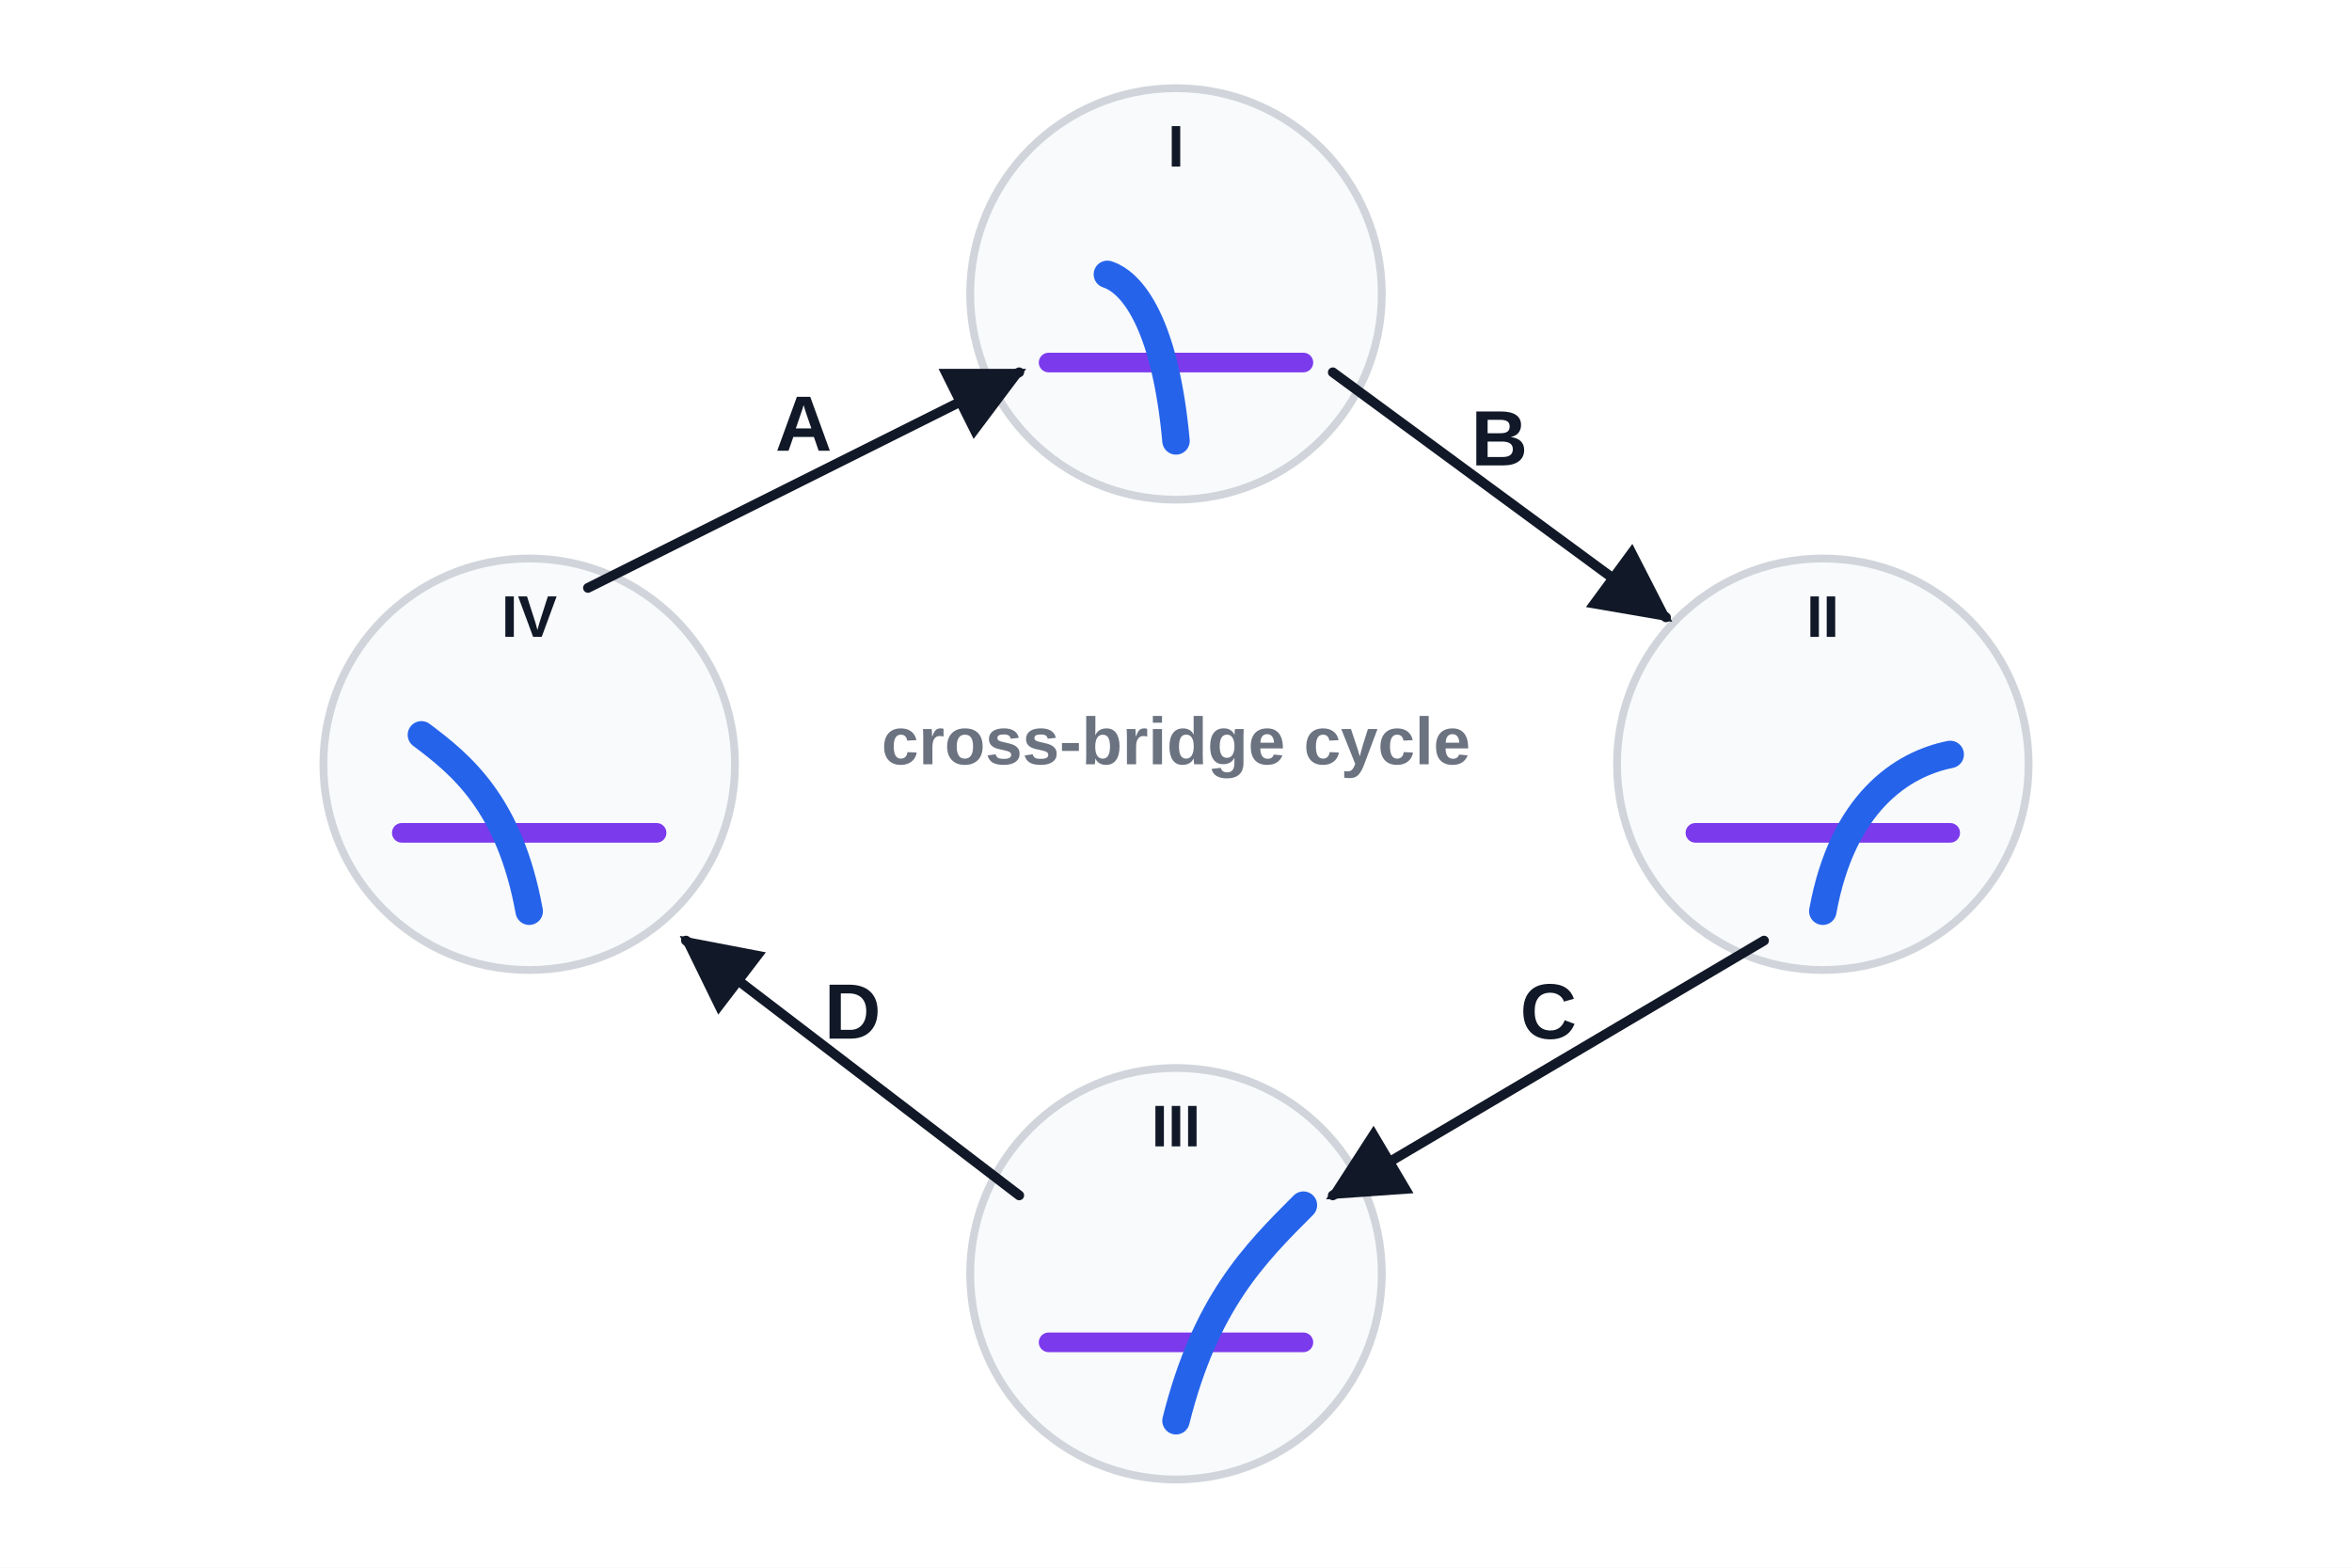
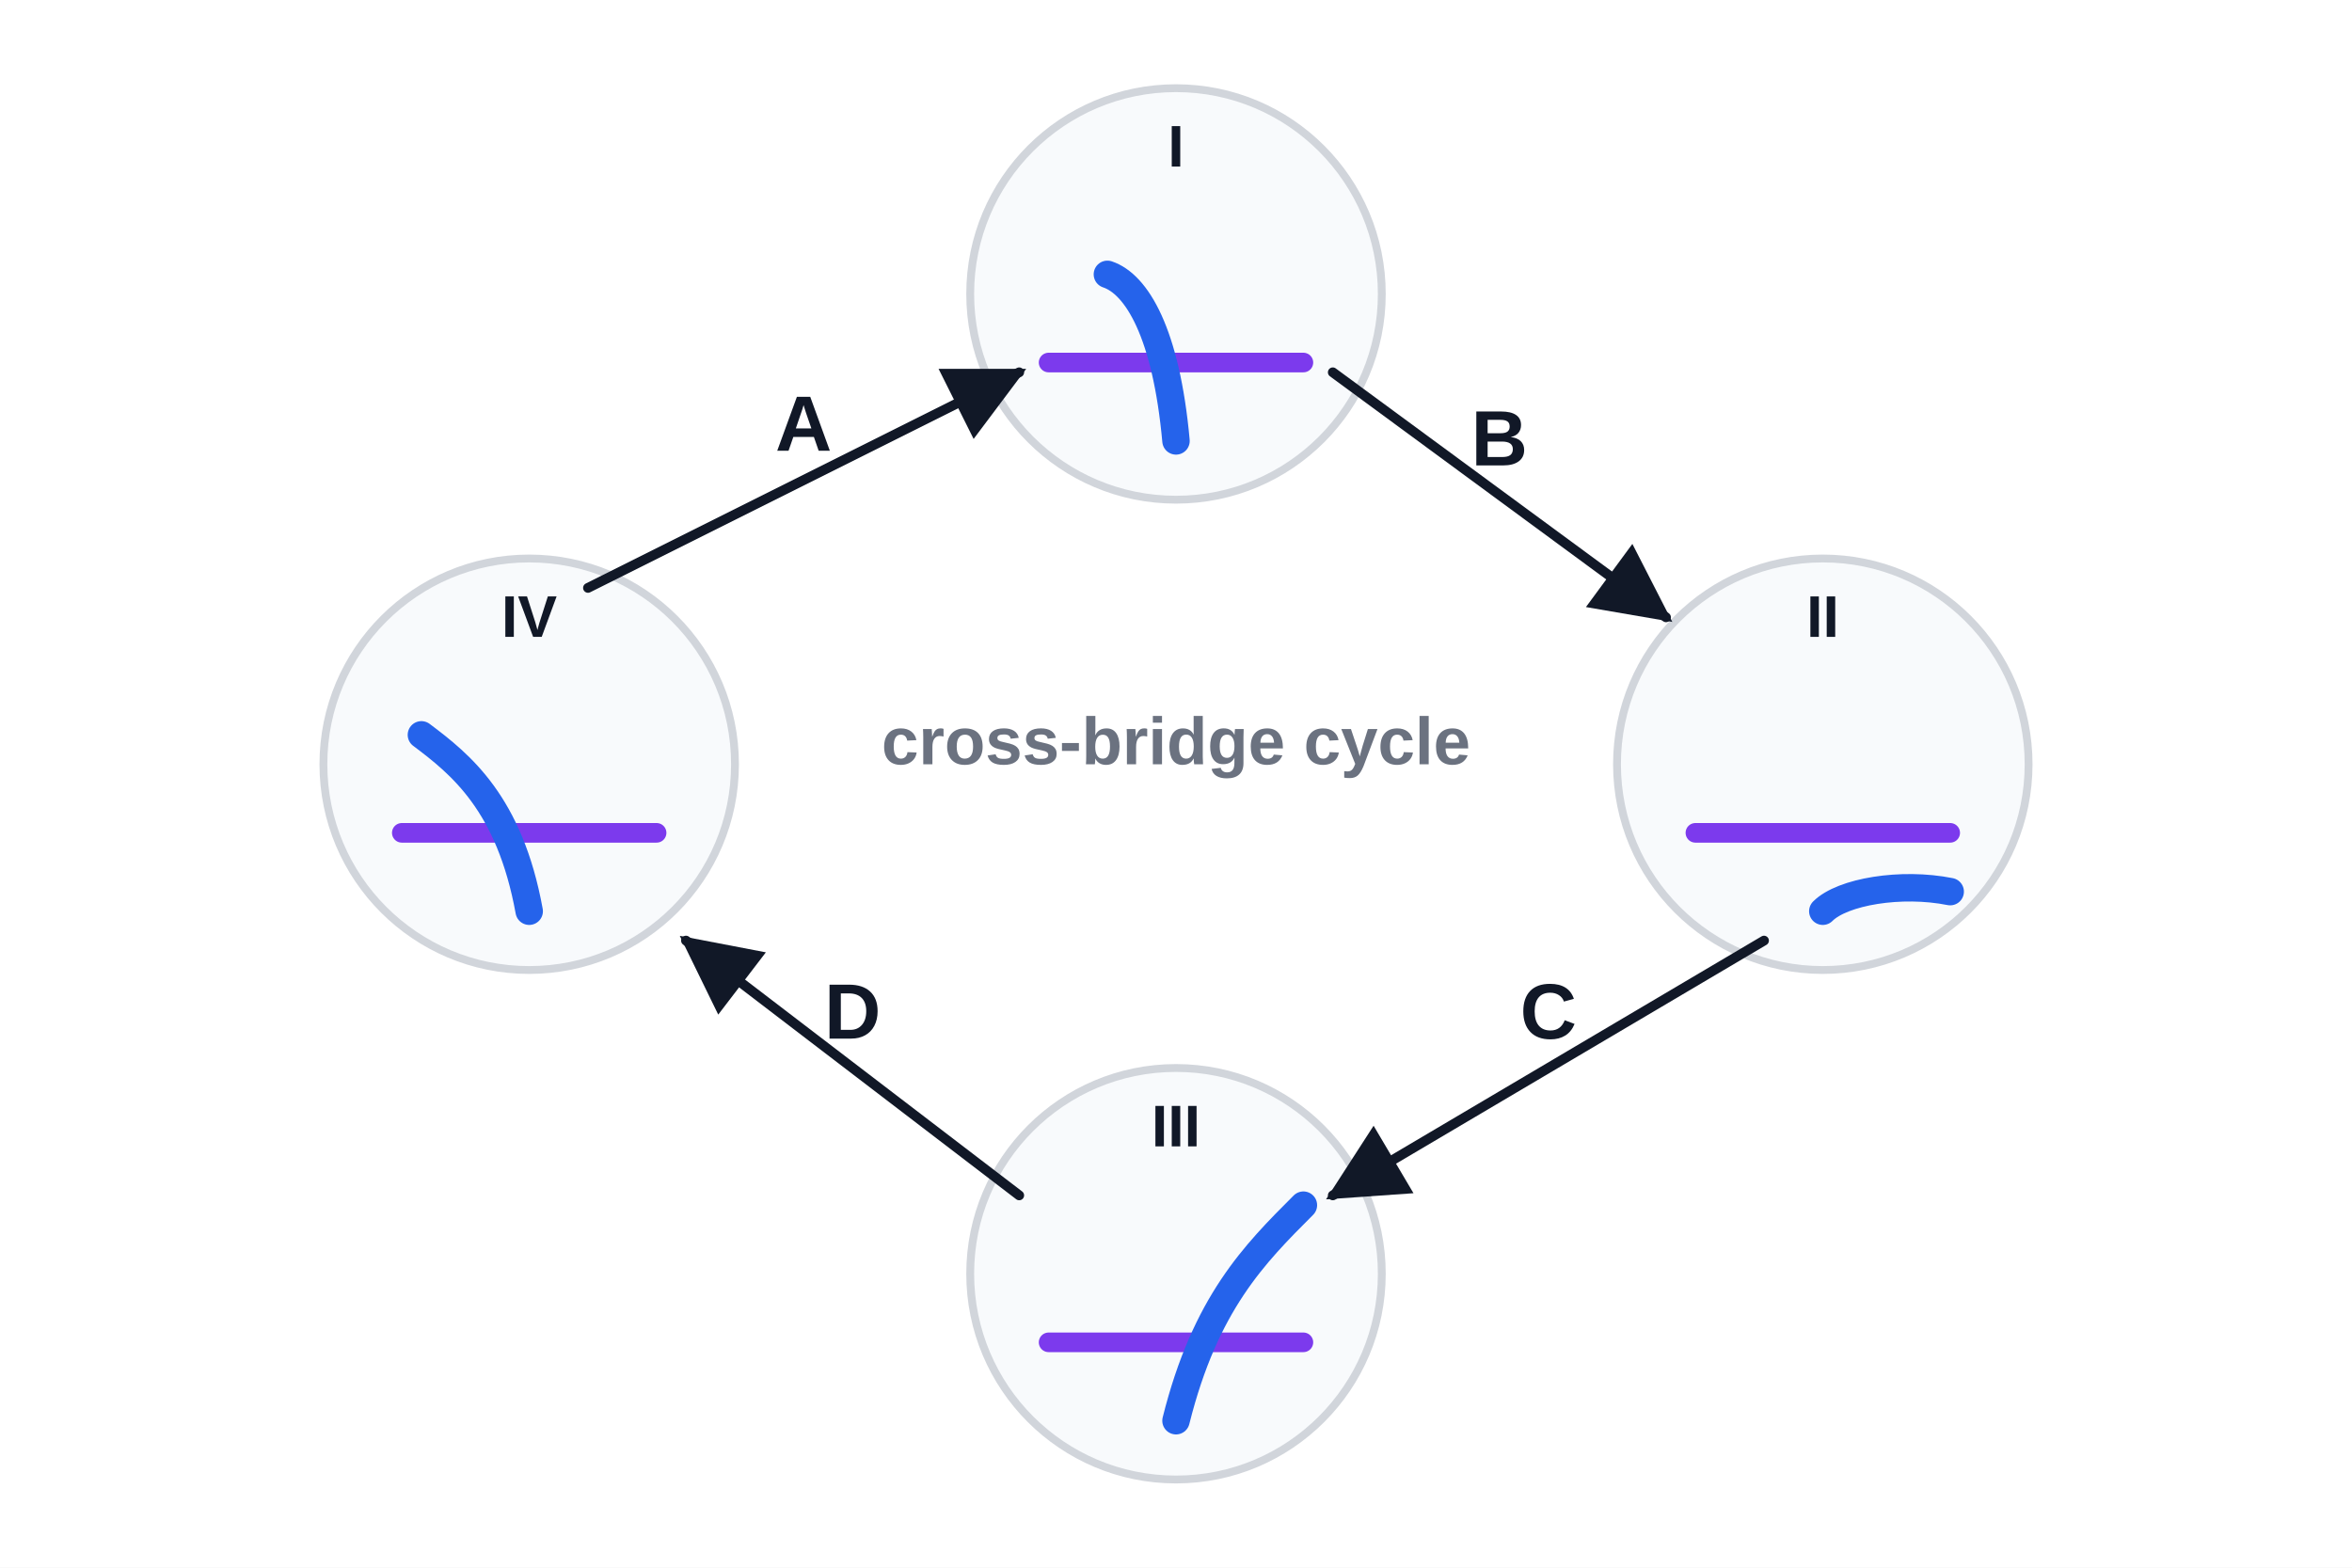
<svg xmlns="http://www.w3.org/2000/svg" width="1200" height="800" viewBox="0 0 1200 800" role="img">
  <rect width="1200" height="800" fill="#ffffff" />
  <defs>
    <marker id="arrow" viewBox="0 0 10 10" refX="9" refY="5" markerWidth="8" markerHeight="8" orient="auto-start-reverse">
      <path d="M 0 0 L 10 5 L 0 10 z" fill="#111827" />
    </marker>
    <marker id="arrowBlue" viewBox="0 0 10 10" refX="9" refY="5" markerWidth="8" markerHeight="8" orient="auto-start-reverse">
      <path d="M 0 0 L 10 5 L 0 10 z" fill="#2563eb" />
    </marker>
    <marker id="arrowRed" viewBox="0 0 10 10" refX="9" refY="5" markerWidth="8" markerHeight="8" orient="auto-start-reverse">
      <path d="M 0 0 L 10 5 L 0 10 z" fill="#dc2626" />
    </marker>
  </defs>
  <circle cx="600" cy="150" r="105" fill="#f8fafc" stroke="#d1d5db" stroke-width="4" opacity="1" />
  <line x1="535" y1="185" x2="665" y2="185" stroke="#7c3aed" stroke-width="10" stroke-linecap="round" opacity="1" />
  <path d="M600 225 C595 170,580 145,565 140" fill="none" stroke="#2563eb" stroke-width="14" stroke-linecap="round" stroke-linejoin="round" opacity="1" />
  <text x="600" y="85" text-anchor="middle" font-family="Arial,DejaVu Sans,sans-serif" font-size="30" font-weight="600" fill="#111827" style="">I</text>
  <circle cx="930" cy="390" r="105" fill="#f8fafc" stroke="#d1d5db" stroke-width="4" opacity="1" />
  <line x1="865" y1="425" x2="995" y2="425" stroke="#7c3aed" stroke-width="10" stroke-linecap="round" opacity="1" />
-   <path d="M930 465 C940 410,970 390,995 385" fill="none" stroke="#2563eb" stroke-width="14" stroke-linecap="round" stroke-linejoin="round" opacity="1" />
+   <path d="M930 465 C940 455,970 450,995 455" fill="none" stroke="#2563eb" stroke-width="14" stroke-linecap="round" stroke-linejoin="round" opacity="1" />
  <text x="930" y="325" text-anchor="middle" font-family="Arial,DejaVu Sans,sans-serif" font-size="30" font-weight="600" fill="#111827" style="">II</text>
  <circle cx="600" cy="650" r="105" fill="#f8fafc" stroke="#d1d5db" stroke-width="4" opacity="1" />
  <line x1="535" y1="685" x2="665" y2="685" stroke="#7c3aed" stroke-width="10" stroke-linecap="round" opacity="1" />
  <path d="M600 725 C615 665,640 640,665 615" fill="none" stroke="#2563eb" stroke-width="14" stroke-linecap="round" stroke-linejoin="round" opacity="1" />
  <text x="600" y="585" text-anchor="middle" font-family="Arial,DejaVu Sans,sans-serif" font-size="30" font-weight="600" fill="#111827" style="">III</text>
  <circle cx="270" cy="390" r="105" fill="#f8fafc" stroke="#d1d5db" stroke-width="4" opacity="1" />
  <line x1="205" y1="425" x2="335" y2="425" stroke="#7c3aed" stroke-width="10" stroke-linecap="round" opacity="1" />
  <path d="M270 465 C260 410,235 390,215 375" fill="none" stroke="#2563eb" stroke-width="14" stroke-linecap="round" stroke-linejoin="round" opacity="1" />
  <text x="270" y="325" text-anchor="middle" font-family="Arial,DejaVu Sans,sans-serif" font-size="30" font-weight="600" fill="#111827" style="">IV</text>
  <line x1="680" y1="190" x2="850" y2="315" stroke="#111827" stroke-width="5" stroke-linecap="round" marker-end="url(#arrow)" opacity="1" />
  <text x="765.0" y="237.5" text-anchor="middle" font-family="Arial,DejaVu Sans,sans-serif" font-size="40" font-weight="600" fill="#111827" style="">B</text>
  <line x1="900" y1="480" x2="680" y2="610" stroke="#111827" stroke-width="5" stroke-linecap="round" marker-end="url(#arrow)" opacity="1" />
  <text x="790.0" y="530.0" text-anchor="middle" font-family="Arial,DejaVu Sans,sans-serif" font-size="40" font-weight="600" fill="#111827" style="">C</text>
  <line x1="520" y1="610" x2="350" y2="480" stroke="#111827" stroke-width="5" stroke-linecap="round" marker-end="url(#arrow)" opacity="1" />
  <text x="435.0" y="530.0" text-anchor="middle" font-family="Arial,DejaVu Sans,sans-serif" font-size="40" font-weight="600" fill="#111827" style="">D</text>
  <line x1="300" y1="300" x2="520" y2="190" stroke="#111827" stroke-width="5" stroke-linecap="round" marker-end="url(#arrow)" opacity="1" />
  <text x="410.0" y="230.0" text-anchor="middle" font-family="Arial,DejaVu Sans,sans-serif" font-size="40" font-weight="600" fill="#111827" style="">A</text>
  <text x="600" y="390" text-anchor="middle" font-family="Arial,DejaVu Sans,sans-serif" font-size="34" font-weight="600" fill="#6b7280" style="">cross-bridge cycle</text>
</svg>
